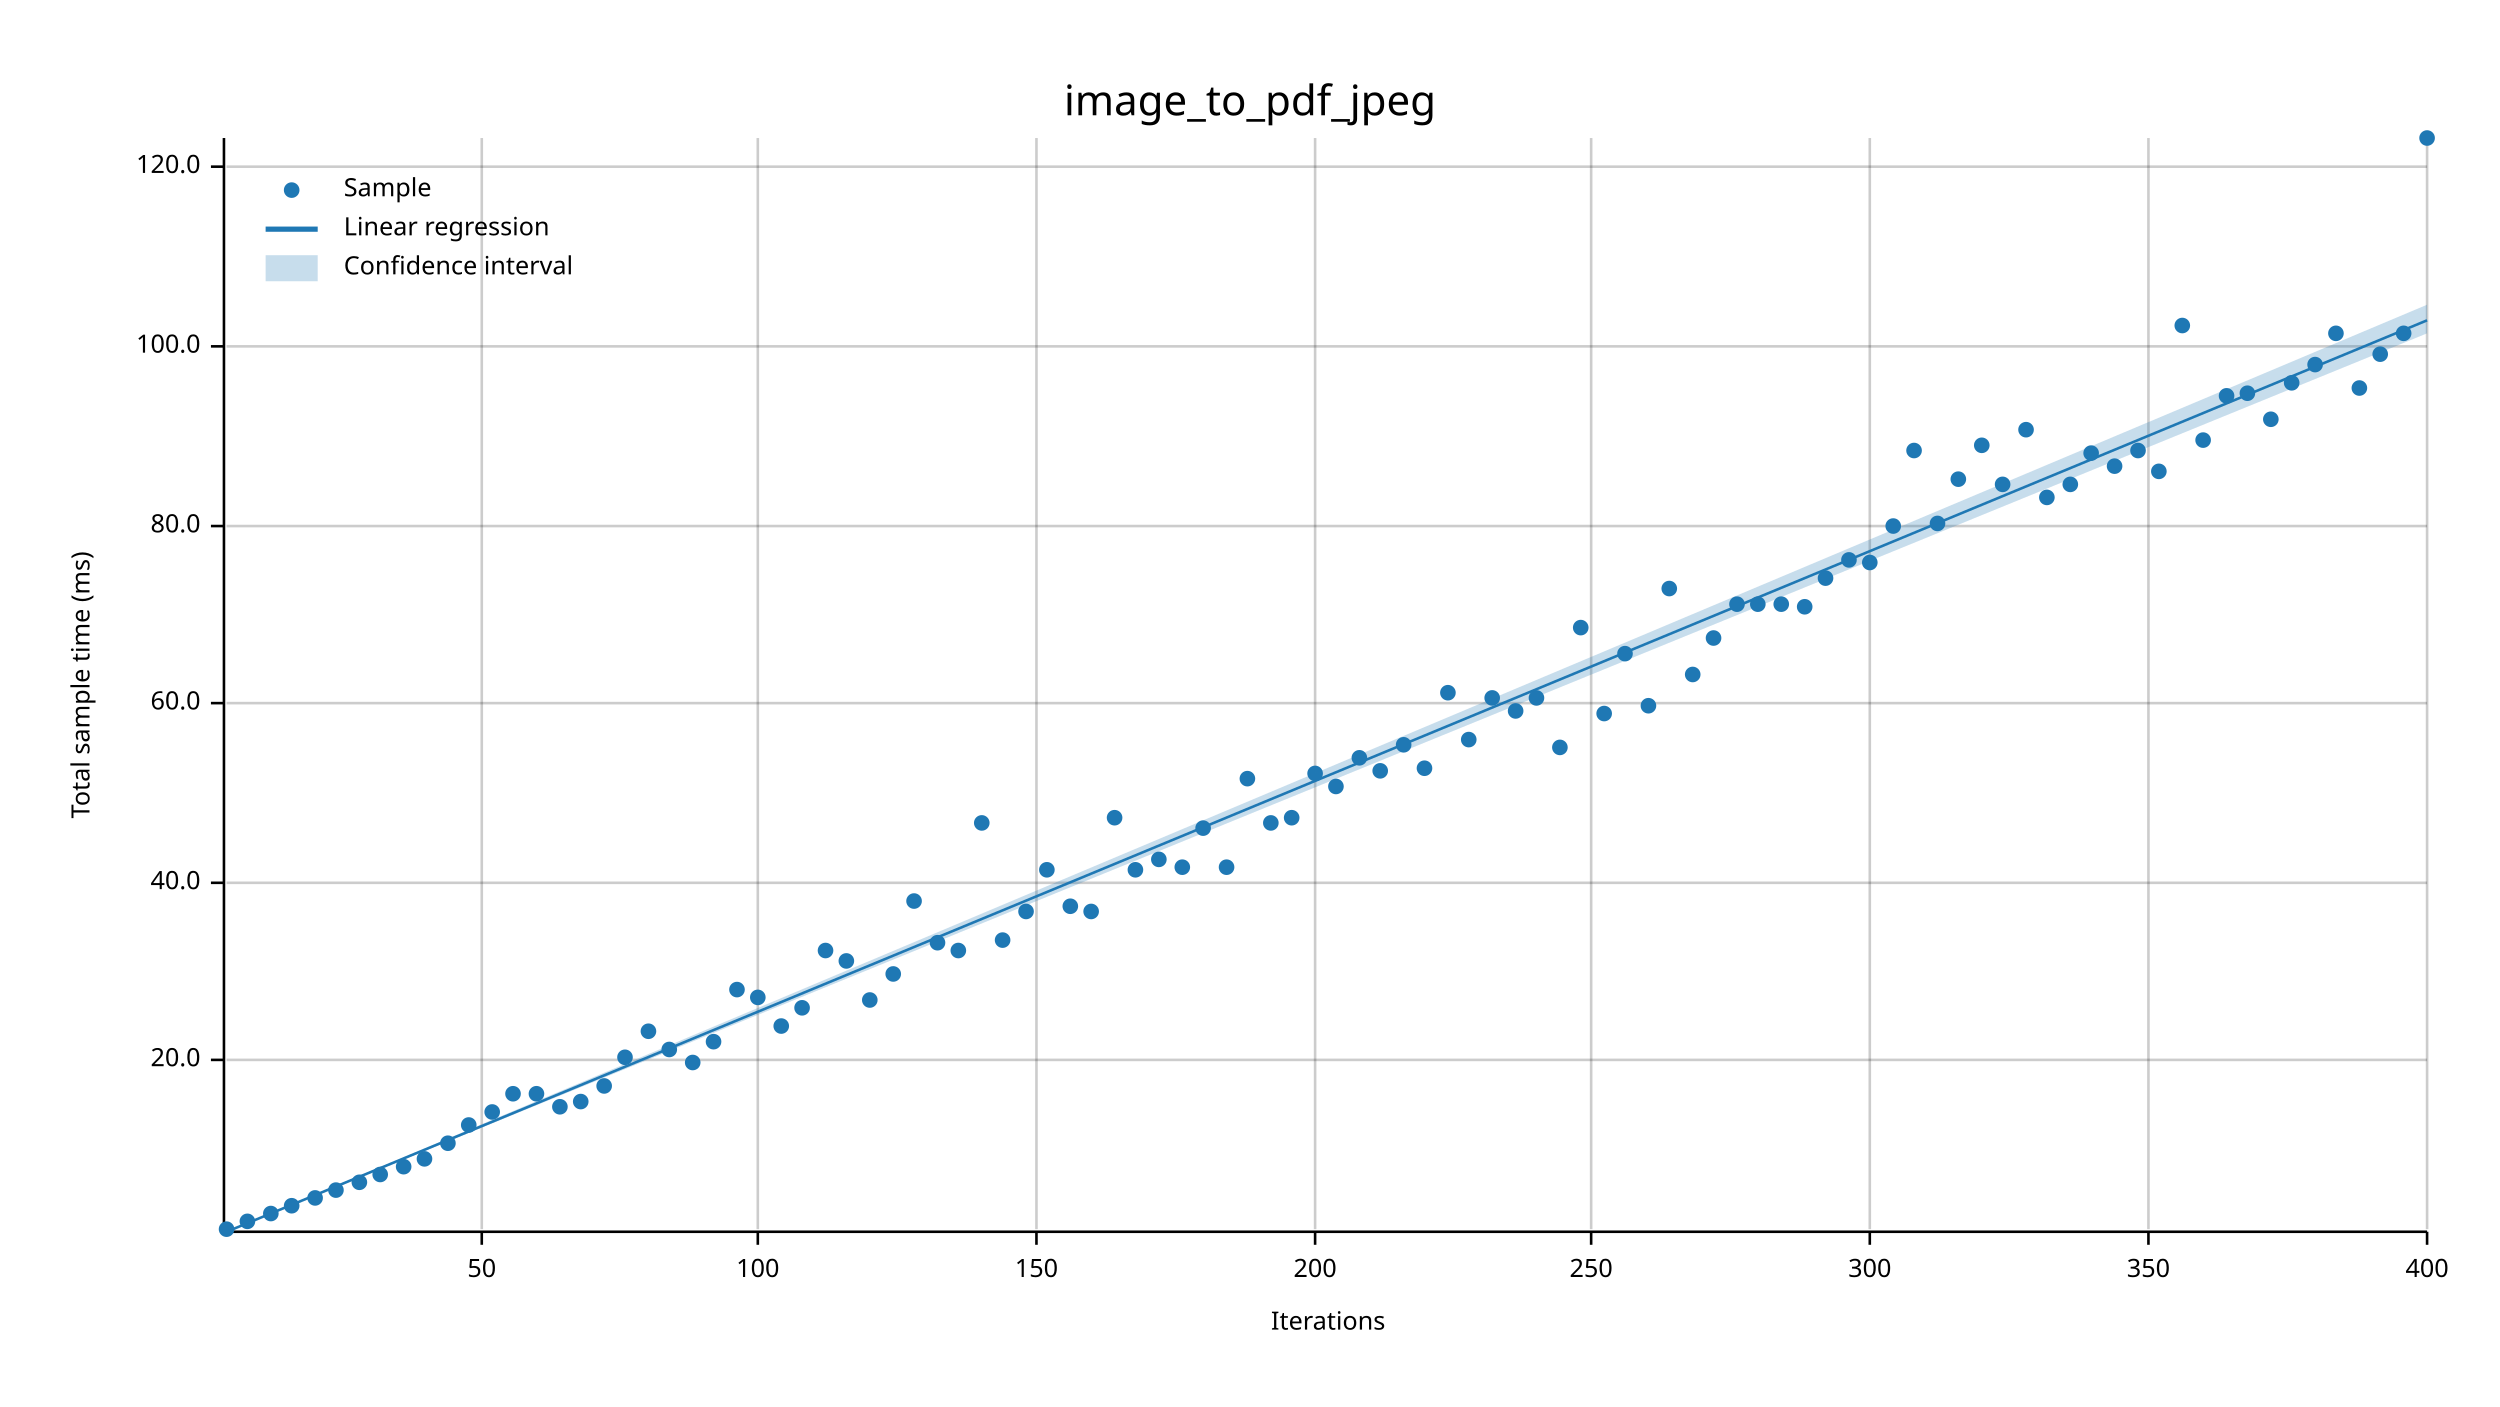
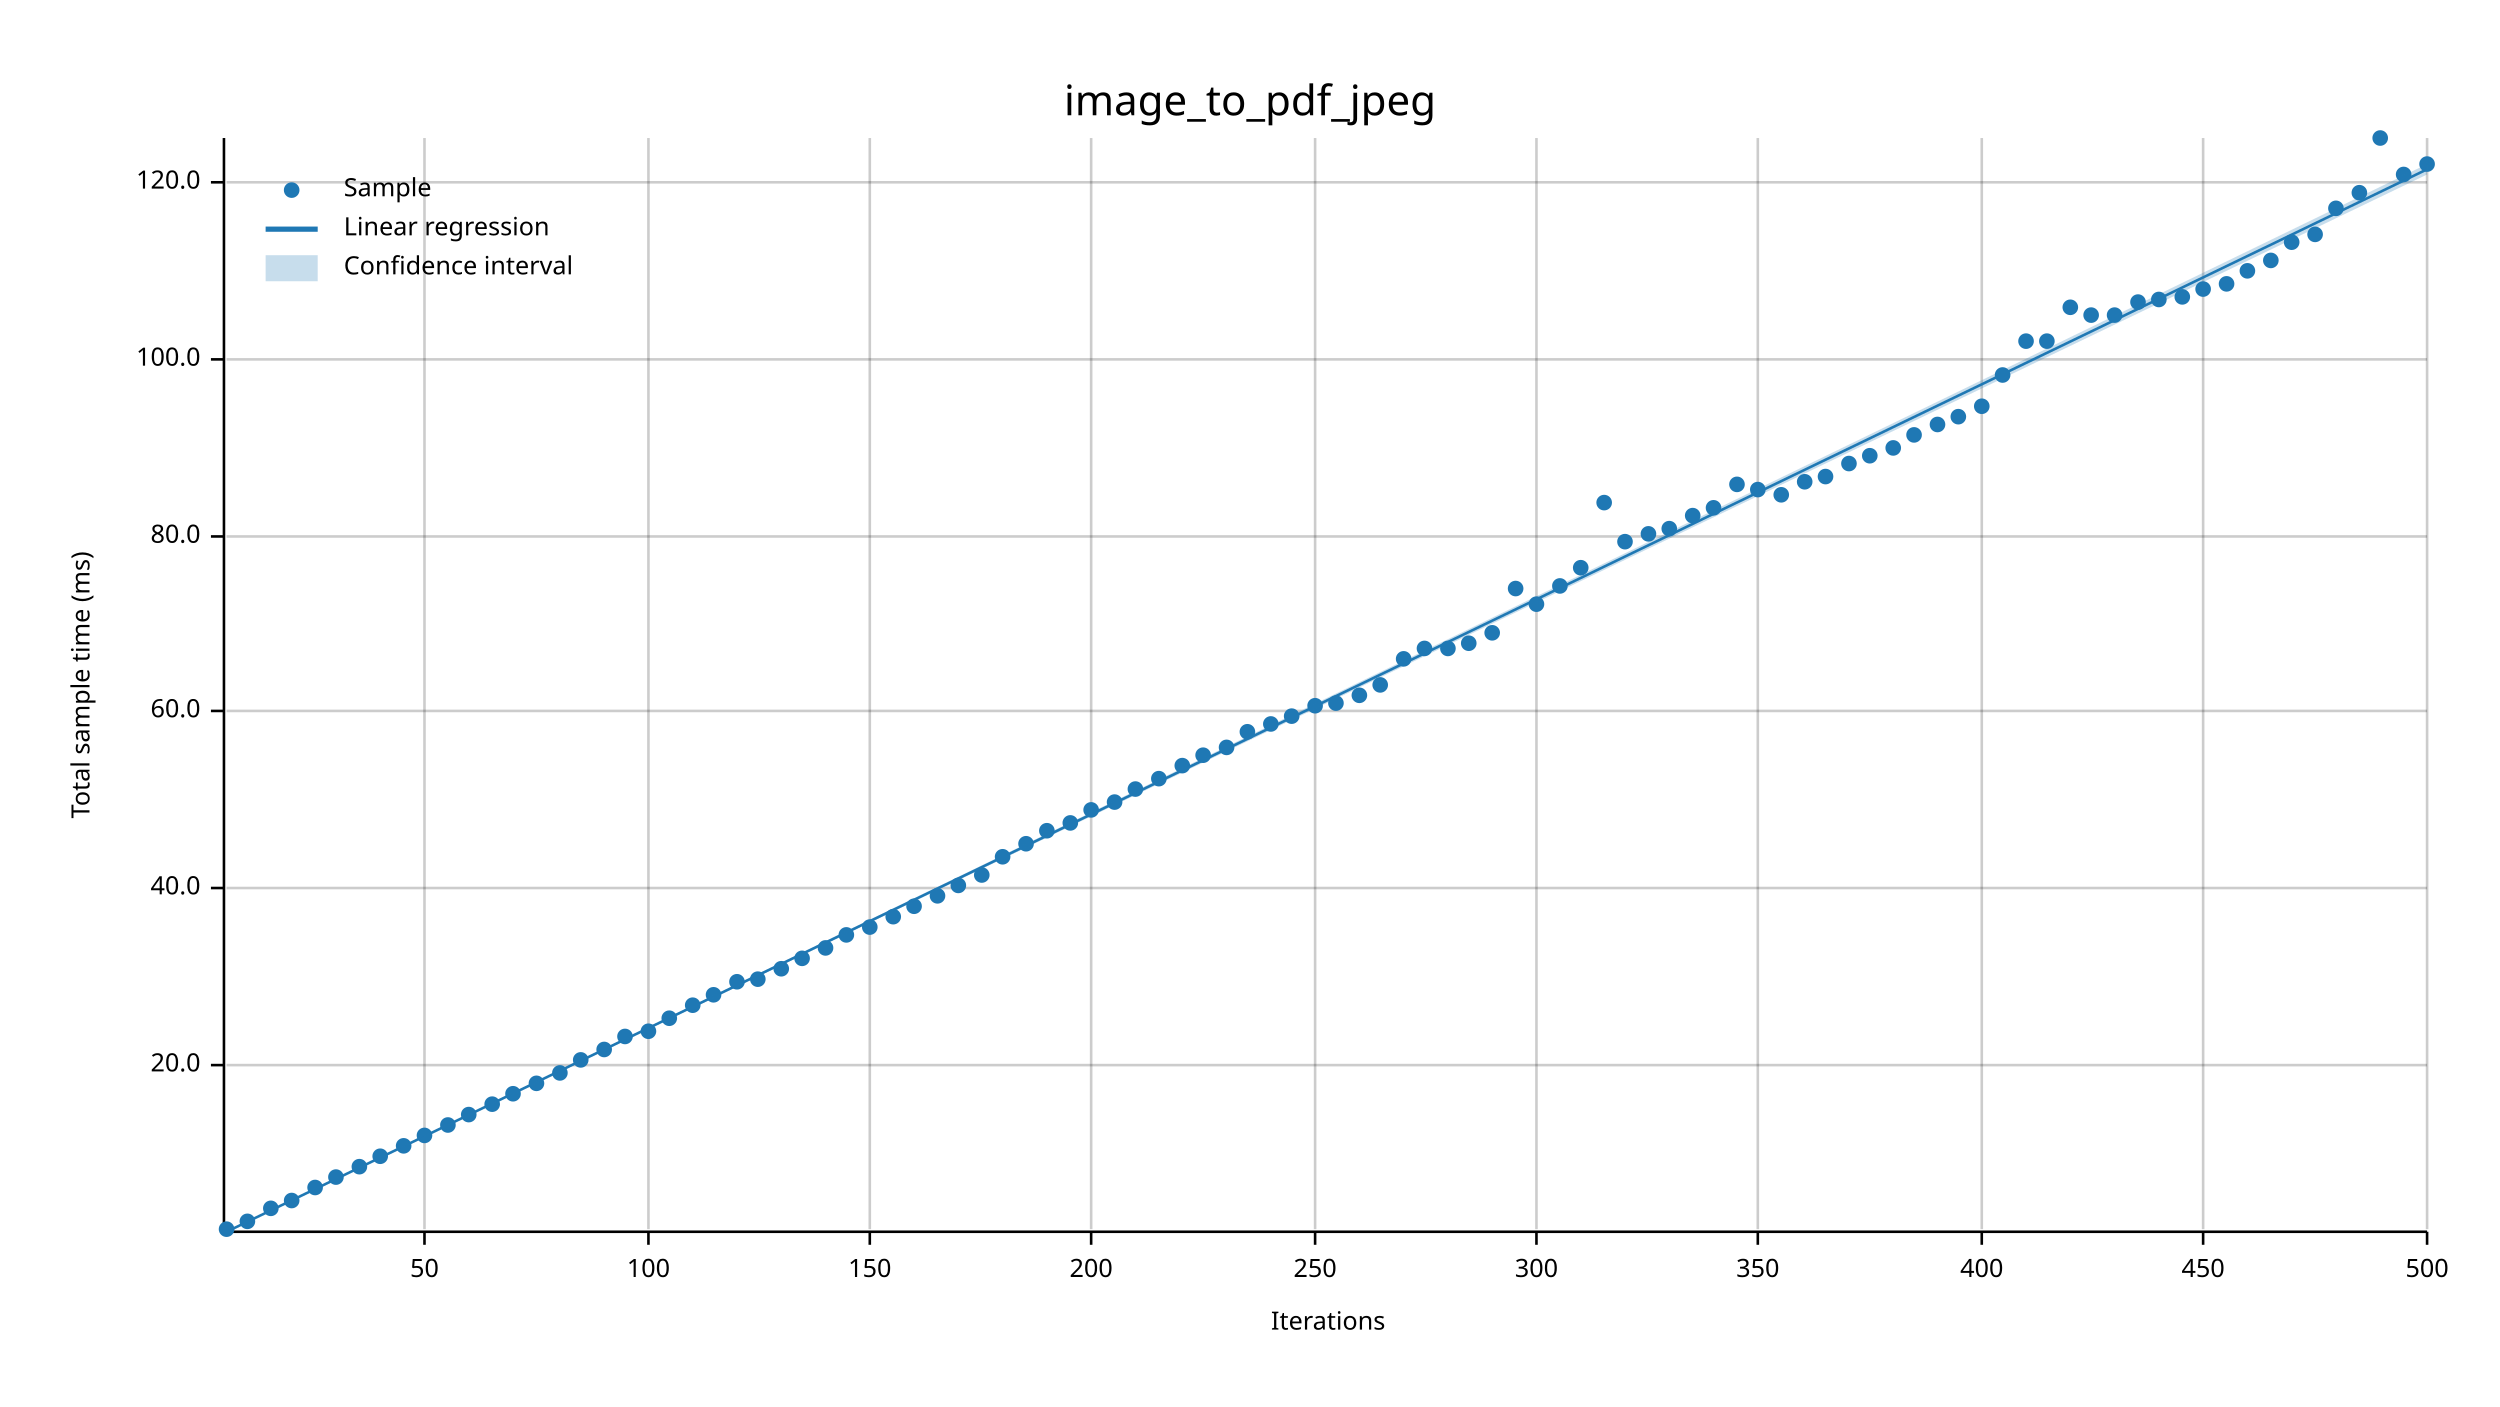
<svg xmlns="http://www.w3.org/2000/svg" width="960" height="540" viewBox="0 0 960 540">
  <text x="480" y="32" dy="0.76em" text-anchor="middle" font-family="sans-serif" font-size="16.129" opacity="1" fill="#000000">
image_to_pdf_jpeg
</text>
  <text x="27" y="263" dy="0.76em" text-anchor="middle" font-family="sans-serif" font-size="9.677" opacity="1" fill="#000000" transform="rotate(270, 27, 263)">
Total sample time (ms)
</text>
  <text x="510" y="513" dy="-0.5ex" text-anchor="middle" font-family="sans-serif" font-size="9.677" opacity="1" fill="#000000">
Iterations
</text>
-   <line opacity="0.2" stroke="#000000" stroke-width="1" x1="185" y1="472" x2="185" y2="53" />
-   <line opacity="0.2" stroke="#000000" stroke-width="1" x1="291" y1="472" x2="291" y2="53" />
-   <line opacity="0.2" stroke="#000000" stroke-width="1" x1="398" y1="472" x2="398" y2="53" />
+   <line opacity="0.2" stroke="#000000" stroke-width="1" x1="163" y1="472" x2="163" y2="53" />
+   <line opacity="0.2" stroke="#000000" stroke-width="1" x1="249" y1="472" x2="249" y2="53" />
+   <line opacity="0.2" stroke="#000000" stroke-width="1" x1="334" y1="472" x2="334" y2="53" />
+   <line opacity="0.2" stroke="#000000" stroke-width="1" x1="419" y1="472" x2="419" y2="53" />
  <line opacity="0.2" stroke="#000000" stroke-width="1" x1="505" y1="472" x2="505" y2="53" />
-   <line opacity="0.2" stroke="#000000" stroke-width="1" x1="611" y1="472" x2="611" y2="53" />
-   <line opacity="0.2" stroke="#000000" stroke-width="1" x1="718" y1="472" x2="718" y2="53" />
-   <line opacity="0.2" stroke="#000000" stroke-width="1" x1="825" y1="472" x2="825" y2="53" />
+   <line opacity="0.2" stroke="#000000" stroke-width="1" x1="590" y1="472" x2="590" y2="53" />
+   <line opacity="0.2" stroke="#000000" stroke-width="1" x1="675" y1="472" x2="675" y2="53" />
+   <line opacity="0.2" stroke="#000000" stroke-width="1" x1="761" y1="472" x2="761" y2="53" />
+   <line opacity="0.2" stroke="#000000" stroke-width="1" x1="846" y1="472" x2="846" y2="53" />
  <line opacity="0.2" stroke="#000000" stroke-width="1" x1="932" y1="472" x2="932" y2="53" />
-   <line opacity="0.2" stroke="#000000" stroke-width="1" x1="87" y1="407" x2="932" y2="407" />
-   <line opacity="0.2" stroke="#000000" stroke-width="1" x1="87" y1="339" x2="932" y2="339" />
-   <line opacity="0.2" stroke="#000000" stroke-width="1" x1="87" y1="270" x2="932" y2="270" />
-   <line opacity="0.2" stroke="#000000" stroke-width="1" x1="87" y1="202" x2="932" y2="202" />
-   <line opacity="0.2" stroke="#000000" stroke-width="1" x1="87" y1="133" x2="932" y2="133" />
-   <line opacity="0.2" stroke="#000000" stroke-width="1" x1="87" y1="64" x2="932" y2="64" />
+   <line opacity="0.2" stroke="#000000" stroke-width="1" x1="87" y1="409" x2="932" y2="409" />
+   <line opacity="0.2" stroke="#000000" stroke-width="1" x1="87" y1="341" x2="932" y2="341" />
+   <line opacity="0.2" stroke="#000000" stroke-width="1" x1="87" y1="273" x2="932" y2="273" />
+   <line opacity="0.2" stroke="#000000" stroke-width="1" x1="87" y1="206" x2="932" y2="206" />
+   <line opacity="0.2" stroke="#000000" stroke-width="1" x1="87" y1="138" x2="932" y2="138" />
+   <line opacity="0.2" stroke="#000000" stroke-width="1" x1="87" y1="70" x2="932" y2="70" />
  <polyline fill="none" opacity="1" stroke="#000000" stroke-width="1" points="86,53 86,472 " />
-   <text x="77" y="407" dy="0.5ex" text-anchor="end" font-family="sans-serif" font-size="9.677" opacity="1" fill="#000000">
+   <text x="77" y="409" dy="0.5ex" text-anchor="end" font-family="sans-serif" font-size="9.677" opacity="1" fill="#000000">
20.0
</text>
-   <polyline fill="none" opacity="1" stroke="#000000" stroke-width="1" points="81,407 86,407 " />
-   <text x="77" y="339" dy="0.5ex" text-anchor="end" font-family="sans-serif" font-size="9.677" opacity="1" fill="#000000">
+   <polyline fill="none" opacity="1" stroke="#000000" stroke-width="1" points="81,409 86,409 " />
+   <text x="77" y="341" dy="0.5ex" text-anchor="end" font-family="sans-serif" font-size="9.677" opacity="1" fill="#000000">
40.0
</text>
-   <polyline fill="none" opacity="1" stroke="#000000" stroke-width="1" points="81,339 86,339 " />
-   <text x="77" y="270" dy="0.5ex" text-anchor="end" font-family="sans-serif" font-size="9.677" opacity="1" fill="#000000">
+   <polyline fill="none" opacity="1" stroke="#000000" stroke-width="1" points="81,341 86,341 " />
+   <text x="77" y="273" dy="0.5ex" text-anchor="end" font-family="sans-serif" font-size="9.677" opacity="1" fill="#000000">
60.0
</text>
-   <polyline fill="none" opacity="1" stroke="#000000" stroke-width="1" points="81,270 86,270 " />
-   <text x="77" y="202" dy="0.5ex" text-anchor="end" font-family="sans-serif" font-size="9.677" opacity="1" fill="#000000">
+   <polyline fill="none" opacity="1" stroke="#000000" stroke-width="1" points="81,273 86,273 " />
+   <text x="77" y="206" dy="0.5ex" text-anchor="end" font-family="sans-serif" font-size="9.677" opacity="1" fill="#000000">
80.0
</text>
-   <polyline fill="none" opacity="1" stroke="#000000" stroke-width="1" points="81,202 86,202 " />
-   <text x="77" y="133" dy="0.5ex" text-anchor="end" font-family="sans-serif" font-size="9.677" opacity="1" fill="#000000">
+   <polyline fill="none" opacity="1" stroke="#000000" stroke-width="1" points="81,206 86,206 " />
+   <text x="77" y="138" dy="0.5ex" text-anchor="end" font-family="sans-serif" font-size="9.677" opacity="1" fill="#000000">
100.0
</text>
-   <polyline fill="none" opacity="1" stroke="#000000" stroke-width="1" points="81,133 86,133 " />
-   <text x="77" y="64" dy="0.5ex" text-anchor="end" font-family="sans-serif" font-size="9.677" opacity="1" fill="#000000">
+   <polyline fill="none" opacity="1" stroke="#000000" stroke-width="1" points="81,138 86,138 " />
+   <text x="77" y="70" dy="0.5ex" text-anchor="end" font-family="sans-serif" font-size="9.677" opacity="1" fill="#000000">
120.0
</text>
-   <polyline fill="none" opacity="1" stroke="#000000" stroke-width="1" points="81,64 86,64 " />
+   <polyline fill="none" opacity="1" stroke="#000000" stroke-width="1" points="81,70 86,70 " />
  <polyline fill="none" opacity="1" stroke="#000000" stroke-width="1" points="87,473 932,473 " />
-   <text x="185" y="483" dy="0.76em" text-anchor="middle" font-family="sans-serif" font-size="9.677" opacity="1" fill="#000000">
+   <text x="163" y="483" dy="0.76em" text-anchor="middle" font-family="sans-serif" font-size="9.677" opacity="1" fill="#000000">
50
</text>
-   <polyline fill="none" opacity="1" stroke="#000000" stroke-width="1" points="185,473 185,478 " />
-   <text x="291" y="483" dy="0.76em" text-anchor="middle" font-family="sans-serif" font-size="9.677" opacity="1" fill="#000000">
+   <polyline fill="none" opacity="1" stroke="#000000" stroke-width="1" points="163,473 163,478 " />
+   <text x="249" y="483" dy="0.76em" text-anchor="middle" font-family="sans-serif" font-size="9.677" opacity="1" fill="#000000">
100
</text>
-   <polyline fill="none" opacity="1" stroke="#000000" stroke-width="1" points="291,473 291,478 " />
-   <text x="398" y="483" dy="0.76em" text-anchor="middle" font-family="sans-serif" font-size="9.677" opacity="1" fill="#000000">
+   <polyline fill="none" opacity="1" stroke="#000000" stroke-width="1" points="249,473 249,478 " />
+   <text x="334" y="483" dy="0.76em" text-anchor="middle" font-family="sans-serif" font-size="9.677" opacity="1" fill="#000000">
150
</text>
-   <polyline fill="none" opacity="1" stroke="#000000" stroke-width="1" points="398,473 398,478 " />
+   <polyline fill="none" opacity="1" stroke="#000000" stroke-width="1" points="334,473 334,478 " />
+   <text x="419" y="483" dy="0.76em" text-anchor="middle" font-family="sans-serif" font-size="9.677" opacity="1" fill="#000000">
+ 200
+ </text>
+   <polyline fill="none" opacity="1" stroke="#000000" stroke-width="1" points="419,473 419,478 " />
  <text x="505" y="483" dy="0.76em" text-anchor="middle" font-family="sans-serif" font-size="9.677" opacity="1" fill="#000000">
- 200
+ 250
</text>
  <polyline fill="none" opacity="1" stroke="#000000" stroke-width="1" points="505,473 505,478 " />
-   <text x="611" y="483" dy="0.76em" text-anchor="middle" font-family="sans-serif" font-size="9.677" opacity="1" fill="#000000">
- 250
- </text>
-   <polyline fill="none" opacity="1" stroke="#000000" stroke-width="1" points="611,473 611,478 " />
-   <text x="718" y="483" dy="0.76em" text-anchor="middle" font-family="sans-serif" font-size="9.677" opacity="1" fill="#000000">
+   <text x="590" y="483" dy="0.76em" text-anchor="middle" font-family="sans-serif" font-size="9.677" opacity="1" fill="#000000">
300
</text>
-   <polyline fill="none" opacity="1" stroke="#000000" stroke-width="1" points="718,473 718,478 " />
-   <text x="825" y="483" dy="0.76em" text-anchor="middle" font-family="sans-serif" font-size="9.677" opacity="1" fill="#000000">
+   <polyline fill="none" opacity="1" stroke="#000000" stroke-width="1" points="590,473 590,478 " />
+   <text x="675" y="483" dy="0.76em" text-anchor="middle" font-family="sans-serif" font-size="9.677" opacity="1" fill="#000000">
350
</text>
-   <polyline fill="none" opacity="1" stroke="#000000" stroke-width="1" points="825,473 825,478 " />
+   <polyline fill="none" opacity="1" stroke="#000000" stroke-width="1" points="675,473 675,478 " />
+   <text x="761" y="483" dy="0.76em" text-anchor="middle" font-family="sans-serif" font-size="9.677" opacity="1" fill="#000000">
+ 400
+ </text>
+   <polyline fill="none" opacity="1" stroke="#000000" stroke-width="1" points="761,473 761,478 " />
+   <text x="846" y="483" dy="0.76em" text-anchor="middle" font-family="sans-serif" font-size="9.677" opacity="1" fill="#000000">
+ 450
+ </text>
+   <polyline fill="none" opacity="1" stroke="#000000" stroke-width="1" points="846,473 846,478 " />
  <text x="932" y="483" dy="0.76em" text-anchor="middle" font-family="sans-serif" font-size="9.677" opacity="1" fill="#000000">
- 400
+ 500
</text>
  <polyline fill="none" opacity="1" stroke="#000000" stroke-width="1" points="932,473 932,478 " />
  <circle cx="87" cy="472" r="3" opacity="1" fill="#1F78B4" stroke="none" stroke-width="1" />
  <circle cx="95" cy="469" r="3" opacity="1" fill="#1F78B4" stroke="none" stroke-width="1" />
-   <circle cx="104" cy="466" r="3" opacity="1" fill="#1F78B4" stroke="none" stroke-width="1" />
-   <circle cx="112" cy="463" r="3" opacity="1" fill="#1F78B4" stroke="none" stroke-width="1" />
-   <circle cx="121" cy="460" r="3" opacity="1" fill="#1F78B4" stroke="none" stroke-width="1" />
-   <circle cx="129" cy="457" r="3" opacity="1" fill="#1F78B4" stroke="none" stroke-width="1" />
-   <circle cx="138" cy="454" r="3" opacity="1" fill="#1F78B4" stroke="none" stroke-width="1" />
-   <circle cx="146" cy="451" r="3" opacity="1" fill="#1F78B4" stroke="none" stroke-width="1" />
-   <circle cx="155" cy="448" r="3" opacity="1" fill="#1F78B4" stroke="none" stroke-width="1" />
-   <circle cx="163" cy="445" r="3" opacity="1" fill="#1F78B4" stroke="none" stroke-width="1" />
-   <circle cx="172" cy="439" r="3" opacity="1" fill="#1F78B4" stroke="none" stroke-width="1" />
-   <circle cx="180" cy="432" r="3" opacity="1" fill="#1F78B4" stroke="none" stroke-width="1" />
-   <circle cx="189" cy="427" r="3" opacity="1" fill="#1F78B4" stroke="none" stroke-width="1" />
+   <circle cx="104" cy="464" r="3" opacity="1" fill="#1F78B4" stroke="none" stroke-width="1" />
+   <circle cx="112" cy="461" r="3" opacity="1" fill="#1F78B4" stroke="none" stroke-width="1" />
+   <circle cx="121" cy="456" r="3" opacity="1" fill="#1F78B4" stroke="none" stroke-width="1" />
+   <circle cx="129" cy="452" r="3" opacity="1" fill="#1F78B4" stroke="none" stroke-width="1" />
+   <circle cx="138" cy="448" r="3" opacity="1" fill="#1F78B4" stroke="none" stroke-width="1" />
+   <circle cx="146" cy="444" r="3" opacity="1" fill="#1F78B4" stroke="none" stroke-width="1" />
+   <circle cx="155" cy="440" r="3" opacity="1" fill="#1F78B4" stroke="none" stroke-width="1" />
+   <circle cx="163" cy="436" r="3" opacity="1" fill="#1F78B4" stroke="none" stroke-width="1" />
+   <circle cx="172" cy="432" r="3" opacity="1" fill="#1F78B4" stroke="none" stroke-width="1" />
+   <circle cx="180" cy="428" r="3" opacity="1" fill="#1F78B4" stroke="none" stroke-width="1" />
+   <circle cx="189" cy="424" r="3" opacity="1" fill="#1F78B4" stroke="none" stroke-width="1" />
  <circle cx="197" cy="420" r="3" opacity="1" fill="#1F78B4" stroke="none" stroke-width="1" />
-   <circle cx="206" cy="420" r="3" opacity="1" fill="#1F78B4" stroke="none" stroke-width="1" />
-   <circle cx="215" cy="425" r="3" opacity="1" fill="#1F78B4" stroke="none" stroke-width="1" />
-   <circle cx="223" cy="423" r="3" opacity="1" fill="#1F78B4" stroke="none" stroke-width="1" />
-   <circle cx="232" cy="417" r="3" opacity="1" fill="#1F78B4" stroke="none" stroke-width="1" />
-   <circle cx="240" cy="406" r="3" opacity="1" fill="#1F78B4" stroke="none" stroke-width="1" />
+   <circle cx="206" cy="416" r="3" opacity="1" fill="#1F78B4" stroke="none" stroke-width="1" />
+   <circle cx="215" cy="412" r="3" opacity="1" fill="#1F78B4" stroke="none" stroke-width="1" />
+   <circle cx="223" cy="407" r="3" opacity="1" fill="#1F78B4" stroke="none" stroke-width="1" />
+   <circle cx="232" cy="403" r="3" opacity="1" fill="#1F78B4" stroke="none" stroke-width="1" />
+   <circle cx="240" cy="398" r="3" opacity="1" fill="#1F78B4" stroke="none" stroke-width="1" />
  <circle cx="249" cy="396" r="3" opacity="1" fill="#1F78B4" stroke="none" stroke-width="1" />
-   <circle cx="257" cy="403" r="3" opacity="1" fill="#1F78B4" stroke="none" stroke-width="1" />
-   <circle cx="266" cy="408" r="3" opacity="1" fill="#1F78B4" stroke="none" stroke-width="1" />
-   <circle cx="274" cy="400" r="3" opacity="1" fill="#1F78B4" stroke="none" stroke-width="1" />
-   <circle cx="283" cy="380" r="3" opacity="1" fill="#1F78B4" stroke="none" stroke-width="1" />
-   <circle cx="291" cy="383" r="3" opacity="1" fill="#1F78B4" stroke="none" stroke-width="1" />
-   <circle cx="300" cy="394" r="3" opacity="1" fill="#1F78B4" stroke="none" stroke-width="1" />
-   <circle cx="308" cy="387" r="3" opacity="1" fill="#1F78B4" stroke="none" stroke-width="1" />
-   <circle cx="317" cy="365" r="3" opacity="1" fill="#1F78B4" stroke="none" stroke-width="1" />
-   <circle cx="325" cy="369" r="3" opacity="1" fill="#1F78B4" stroke="none" stroke-width="1" />
-   <circle cx="334" cy="384" r="3" opacity="1" fill="#1F78B4" stroke="none" stroke-width="1" />
-   <circle cx="343" cy="374" r="3" opacity="1" fill="#1F78B4" stroke="none" stroke-width="1" />
-   <circle cx="351" cy="346" r="3" opacity="1" fill="#1F78B4" stroke="none" stroke-width="1" />
-   <circle cx="360" cy="362" r="3" opacity="1" fill="#1F78B4" stroke="none" stroke-width="1" />
-   <circle cx="368" cy="365" r="3" opacity="1" fill="#1F78B4" stroke="none" stroke-width="1" />
-   <circle cx="377" cy="316" r="3" opacity="1" fill="#1F78B4" stroke="none" stroke-width="1" />
-   <circle cx="385" cy="361" r="3" opacity="1" fill="#1F78B4" stroke="none" stroke-width="1" />
-   <circle cx="394" cy="350" r="3" opacity="1" fill="#1F78B4" stroke="none" stroke-width="1" />
-   <circle cx="402" cy="334" r="3" opacity="1" fill="#1F78B4" stroke="none" stroke-width="1" />
-   <circle cx="411" cy="348" r="3" opacity="1" fill="#1F78B4" stroke="none" stroke-width="1" />
-   <circle cx="419" cy="350" r="3" opacity="1" fill="#1F78B4" stroke="none" stroke-width="1" />
-   <circle cx="428" cy="314" r="3" opacity="1" fill="#1F78B4" stroke="none" stroke-width="1" />
-   <circle cx="436" cy="334" r="3" opacity="1" fill="#1F78B4" stroke="none" stroke-width="1" />
-   <circle cx="445" cy="330" r="3" opacity="1" fill="#1F78B4" stroke="none" stroke-width="1" />
-   <circle cx="454" cy="333" r="3" opacity="1" fill="#1F78B4" stroke="none" stroke-width="1" />
-   <circle cx="462" cy="318" r="3" opacity="1" fill="#1F78B4" stroke="none" stroke-width="1" />
-   <circle cx="471" cy="333" r="3" opacity="1" fill="#1F78B4" stroke="none" stroke-width="1" />
-   <circle cx="479" cy="299" r="3" opacity="1" fill="#1F78B4" stroke="none" stroke-width="1" />
-   <circle cx="488" cy="316" r="3" opacity="1" fill="#1F78B4" stroke="none" stroke-width="1" />
-   <circle cx="496" cy="314" r="3" opacity="1" fill="#1F78B4" stroke="none" stroke-width="1" />
-   <circle cx="505" cy="297" r="3" opacity="1" fill="#1F78B4" stroke="none" stroke-width="1" />
-   <circle cx="513" cy="302" r="3" opacity="1" fill="#1F78B4" stroke="none" stroke-width="1" />
-   <circle cx="522" cy="291" r="3" opacity="1" fill="#1F78B4" stroke="none" stroke-width="1" />
-   <circle cx="530" cy="296" r="3" opacity="1" fill="#1F78B4" stroke="none" stroke-width="1" />
-   <circle cx="539" cy="286" r="3" opacity="1" fill="#1F78B4" stroke="none" stroke-width="1" />
-   <circle cx="547" cy="295" r="3" opacity="1" fill="#1F78B4" stroke="none" stroke-width="1" />
-   <circle cx="556" cy="266" r="3" opacity="1" fill="#1F78B4" stroke="none" stroke-width="1" />
-   <circle cx="564" cy="284" r="3" opacity="1" fill="#1F78B4" stroke="none" stroke-width="1" />
-   <circle cx="573" cy="268" r="3" opacity="1" fill="#1F78B4" stroke="none" stroke-width="1" />
-   <circle cx="582" cy="273" r="3" opacity="1" fill="#1F78B4" stroke="none" stroke-width="1" />
-   <circle cx="590" cy="268" r="3" opacity="1" fill="#1F78B4" stroke="none" stroke-width="1" />
-   <circle cx="599" cy="287" r="3" opacity="1" fill="#1F78B4" stroke="none" stroke-width="1" />
-   <circle cx="607" cy="241" r="3" opacity="1" fill="#1F78B4" stroke="none" stroke-width="1" />
-   <circle cx="616" cy="274" r="3" opacity="1" fill="#1F78B4" stroke="none" stroke-width="1" />
-   <circle cx="624" cy="251" r="3" opacity="1" fill="#1F78B4" stroke="none" stroke-width="1" />
-   <circle cx="633" cy="271" r="3" opacity="1" fill="#1F78B4" stroke="none" stroke-width="1" />
-   <circle cx="641" cy="226" r="3" opacity="1" fill="#1F78B4" stroke="none" stroke-width="1" />
-   <circle cx="650" cy="259" r="3" opacity="1" fill="#1F78B4" stroke="none" stroke-width="1" />
-   <circle cx="658" cy="245" r="3" opacity="1" fill="#1F78B4" stroke="none" stroke-width="1" />
-   <circle cx="667" cy="232" r="3" opacity="1" fill="#1F78B4" stroke="none" stroke-width="1" />
-   <circle cx="675" cy="232" r="3" opacity="1" fill="#1F78B4" stroke="none" stroke-width="1" />
-   <circle cx="684" cy="232" r="3" opacity="1" fill="#1F78B4" stroke="none" stroke-width="1" />
-   <circle cx="693" cy="233" r="3" opacity="1" fill="#1F78B4" stroke="none" stroke-width="1" />
-   <circle cx="701" cy="222" r="3" opacity="1" fill="#1F78B4" stroke="none" stroke-width="1" />
-   <circle cx="710" cy="215" r="3" opacity="1" fill="#1F78B4" stroke="none" stroke-width="1" />
-   <circle cx="718" cy="216" r="3" opacity="1" fill="#1F78B4" stroke="none" stroke-width="1" />
-   <circle cx="727" cy="202" r="3" opacity="1" fill="#1F78B4" stroke="none" stroke-width="1" />
-   <circle cx="735" cy="173" r="3" opacity="1" fill="#1F78B4" stroke="none" stroke-width="1" />
-   <circle cx="744" cy="201" r="3" opacity="1" fill="#1F78B4" stroke="none" stroke-width="1" />
-   <circle cx="752" cy="184" r="3" opacity="1" fill="#1F78B4" stroke="none" stroke-width="1" />
-   <circle cx="761" cy="171" r="3" opacity="1" fill="#1F78B4" stroke="none" stroke-width="1" />
-   <circle cx="769" cy="186" r="3" opacity="1" fill="#1F78B4" stroke="none" stroke-width="1" />
-   <circle cx="778" cy="165" r="3" opacity="1" fill="#1F78B4" stroke="none" stroke-width="1" />
-   <circle cx="786" cy="191" r="3" opacity="1" fill="#1F78B4" stroke="none" stroke-width="1" />
-   <circle cx="795" cy="186" r="3" opacity="1" fill="#1F78B4" stroke="none" stroke-width="1" />
-   <circle cx="803" cy="174" r="3" opacity="1" fill="#1F78B4" stroke="none" stroke-width="1" />
-   <circle cx="812" cy="179" r="3" opacity="1" fill="#1F78B4" stroke="none" stroke-width="1" />
-   <circle cx="821" cy="173" r="3" opacity="1" fill="#1F78B4" stroke="none" stroke-width="1" />
-   <circle cx="829" cy="181" r="3" opacity="1" fill="#1F78B4" stroke="none" stroke-width="1" />
-   <circle cx="838" cy="125" r="3" opacity="1" fill="#1F78B4" stroke="none" stroke-width="1" />
-   <circle cx="846" cy="169" r="3" opacity="1" fill="#1F78B4" stroke="none" stroke-width="1" />
-   <circle cx="855" cy="152" r="3" opacity="1" fill="#1F78B4" stroke="none" stroke-width="1" />
-   <circle cx="863" cy="151" r="3" opacity="1" fill="#1F78B4" stroke="none" stroke-width="1" />
-   <circle cx="872" cy="161" r="3" opacity="1" fill="#1F78B4" stroke="none" stroke-width="1" />
-   <circle cx="880" cy="147" r="3" opacity="1" fill="#1F78B4" stroke="none" stroke-width="1" />
-   <circle cx="889" cy="140" r="3" opacity="1" fill="#1F78B4" stroke="none" stroke-width="1" />
-   <circle cx="897" cy="128" r="3" opacity="1" fill="#1F78B4" stroke="none" stroke-width="1" />
-   <circle cx="906" cy="149" r="3" opacity="1" fill="#1F78B4" stroke="none" stroke-width="1" />
-   <circle cx="914" cy="136" r="3" opacity="1" fill="#1F78B4" stroke="none" stroke-width="1" />
-   <circle cx="923" cy="128" r="3" opacity="1" fill="#1F78B4" stroke="none" stroke-width="1" />
-   <circle cx="932" cy="53" r="3" opacity="1" fill="#1F78B4" stroke="none" stroke-width="1" />
-   <polyline fill="none" opacity="1" stroke="#1F78B4" stroke-width="1" points="87,473 932,123 " />
-   <polygon opacity="0.25" fill="#1F78B4" points="87,473 932,128 932,117 " />
+   <circle cx="257" cy="391" r="3" opacity="1" fill="#1F78B4" stroke="none" stroke-width="1" />
+   <circle cx="266" cy="386" r="3" opacity="1" fill="#1F78B4" stroke="none" stroke-width="1" />
+   <circle cx="274" cy="382" r="3" opacity="1" fill="#1F78B4" stroke="none" stroke-width="1" />
+   <circle cx="283" cy="377" r="3" opacity="1" fill="#1F78B4" stroke="none" stroke-width="1" />
+   <circle cx="291" cy="376" r="3" opacity="1" fill="#1F78B4" stroke="none" stroke-width="1" />
+   <circle cx="300" cy="372" r="3" opacity="1" fill="#1F78B4" stroke="none" stroke-width="1" />
+   <circle cx="308" cy="368" r="3" opacity="1" fill="#1F78B4" stroke="none" stroke-width="1" />
+   <circle cx="317" cy="364" r="3" opacity="1" fill="#1F78B4" stroke="none" stroke-width="1" />
+   <circle cx="325" cy="359" r="3" opacity="1" fill="#1F78B4" stroke="none" stroke-width="1" />
+   <circle cx="334" cy="356" r="3" opacity="1" fill="#1F78B4" stroke="none" stroke-width="1" />
+   <circle cx="343" cy="352" r="3" opacity="1" fill="#1F78B4" stroke="none" stroke-width="1" />
+   <circle cx="351" cy="348" r="3" opacity="1" fill="#1F78B4" stroke="none" stroke-width="1" />
+   <circle cx="360" cy="344" r="3" opacity="1" fill="#1F78B4" stroke="none" stroke-width="1" />
+   <circle cx="368" cy="340" r="3" opacity="1" fill="#1F78B4" stroke="none" stroke-width="1" />
+   <circle cx="377" cy="336" r="3" opacity="1" fill="#1F78B4" stroke="none" stroke-width="1" />
+   <circle cx="385" cy="329" r="3" opacity="1" fill="#1F78B4" stroke="none" stroke-width="1" />
+   <circle cx="394" cy="324" r="3" opacity="1" fill="#1F78B4" stroke="none" stroke-width="1" />
+   <circle cx="402" cy="319" r="3" opacity="1" fill="#1F78B4" stroke="none" stroke-width="1" />
+   <circle cx="411" cy="316" r="3" opacity="1" fill="#1F78B4" stroke="none" stroke-width="1" />
+   <circle cx="419" cy="311" r="3" opacity="1" fill="#1F78B4" stroke="none" stroke-width="1" />
+   <circle cx="428" cy="308" r="3" opacity="1" fill="#1F78B4" stroke="none" stroke-width="1" />
+   <circle cx="436" cy="303" r="3" opacity="1" fill="#1F78B4" stroke="none" stroke-width="1" />
+   <circle cx="445" cy="299" r="3" opacity="1" fill="#1F78B4" stroke="none" stroke-width="1" />
+   <circle cx="454" cy="294" r="3" opacity="1" fill="#1F78B4" stroke="none" stroke-width="1" />
+   <circle cx="462" cy="290" r="3" opacity="1" fill="#1F78B4" stroke="none" stroke-width="1" />
+   <circle cx="471" cy="287" r="3" opacity="1" fill="#1F78B4" stroke="none" stroke-width="1" />
+   <circle cx="479" cy="281" r="3" opacity="1" fill="#1F78B4" stroke="none" stroke-width="1" />
+   <circle cx="488" cy="278" r="3" opacity="1" fill="#1F78B4" stroke="none" stroke-width="1" />
+   <circle cx="496" cy="275" r="3" opacity="1" fill="#1F78B4" stroke="none" stroke-width="1" />
+   <circle cx="505" cy="271" r="3" opacity="1" fill="#1F78B4" stroke="none" stroke-width="1" />
+   <circle cx="513" cy="270" r="3" opacity="1" fill="#1F78B4" stroke="none" stroke-width="1" />
+   <circle cx="522" cy="267" r="3" opacity="1" fill="#1F78B4" stroke="none" stroke-width="1" />
+   <circle cx="530" cy="263" r="3" opacity="1" fill="#1F78B4" stroke="none" stroke-width="1" />
+   <circle cx="539" cy="253" r="3" opacity="1" fill="#1F78B4" stroke="none" stroke-width="1" />
+   <circle cx="547" cy="249" r="3" opacity="1" fill="#1F78B4" stroke="none" stroke-width="1" />
+   <circle cx="556" cy="249" r="3" opacity="1" fill="#1F78B4" stroke="none" stroke-width="1" />
+   <circle cx="564" cy="247" r="3" opacity="1" fill="#1F78B4" stroke="none" stroke-width="1" />
+   <circle cx="573" cy="243" r="3" opacity="1" fill="#1F78B4" stroke="none" stroke-width="1" />
+   <circle cx="582" cy="226" r="3" opacity="1" fill="#1F78B4" stroke="none" stroke-width="1" />
+   <circle cx="590" cy="232" r="3" opacity="1" fill="#1F78B4" stroke="none" stroke-width="1" />
+   <circle cx="599" cy="225" r="3" opacity="1" fill="#1F78B4" stroke="none" stroke-width="1" />
+   <circle cx="607" cy="218" r="3" opacity="1" fill="#1F78B4" stroke="none" stroke-width="1" />
+   <circle cx="616" cy="193" r="3" opacity="1" fill="#1F78B4" stroke="none" stroke-width="1" />
+   <circle cx="624" cy="208" r="3" opacity="1" fill="#1F78B4" stroke="none" stroke-width="1" />
+   <circle cx="633" cy="205" r="3" opacity="1" fill="#1F78B4" stroke="none" stroke-width="1" />
+   <circle cx="641" cy="203" r="3" opacity="1" fill="#1F78B4" stroke="none" stroke-width="1" />
+   <circle cx="650" cy="198" r="3" opacity="1" fill="#1F78B4" stroke="none" stroke-width="1" />
+   <circle cx="658" cy="195" r="3" opacity="1" fill="#1F78B4" stroke="none" stroke-width="1" />
+   <circle cx="667" cy="186" r="3" opacity="1" fill="#1F78B4" stroke="none" stroke-width="1" />
+   <circle cx="675" cy="188" r="3" opacity="1" fill="#1F78B4" stroke="none" stroke-width="1" />
+   <circle cx="684" cy="190" r="3" opacity="1" fill="#1F78B4" stroke="none" stroke-width="1" />
+   <circle cx="693" cy="185" r="3" opacity="1" fill="#1F78B4" stroke="none" stroke-width="1" />
+   <circle cx="701" cy="183" r="3" opacity="1" fill="#1F78B4" stroke="none" stroke-width="1" />
+   <circle cx="710" cy="178" r="3" opacity="1" fill="#1F78B4" stroke="none" stroke-width="1" />
+   <circle cx="718" cy="175" r="3" opacity="1" fill="#1F78B4" stroke="none" stroke-width="1" />
+   <circle cx="727" cy="172" r="3" opacity="1" fill="#1F78B4" stroke="none" stroke-width="1" />
+   <circle cx="735" cy="167" r="3" opacity="1" fill="#1F78B4" stroke="none" stroke-width="1" />
+   <circle cx="744" cy="163" r="3" opacity="1" fill="#1F78B4" stroke="none" stroke-width="1" />
+   <circle cx="752" cy="160" r="3" opacity="1" fill="#1F78B4" stroke="none" stroke-width="1" />
+   <circle cx="761" cy="156" r="3" opacity="1" fill="#1F78B4" stroke="none" stroke-width="1" />
+   <circle cx="769" cy="144" r="3" opacity="1" fill="#1F78B4" stroke="none" stroke-width="1" />
+   <circle cx="778" cy="131" r="3" opacity="1" fill="#1F78B4" stroke="none" stroke-width="1" />
+   <circle cx="786" cy="131" r="3" opacity="1" fill="#1F78B4" stroke="none" stroke-width="1" />
+   <circle cx="795" cy="118" r="3" opacity="1" fill="#1F78B4" stroke="none" stroke-width="1" />
+   <circle cx="803" cy="121" r="3" opacity="1" fill="#1F78B4" stroke="none" stroke-width="1" />
+   <circle cx="812" cy="121" r="3" opacity="1" fill="#1F78B4" stroke="none" stroke-width="1" />
+   <circle cx="821" cy="116" r="3" opacity="1" fill="#1F78B4" stroke="none" stroke-width="1" />
+   <circle cx="829" cy="115" r="3" opacity="1" fill="#1F78B4" stroke="none" stroke-width="1" />
+   <circle cx="838" cy="114" r="3" opacity="1" fill="#1F78B4" stroke="none" stroke-width="1" />
+   <circle cx="846" cy="111" r="3" opacity="1" fill="#1F78B4" stroke="none" stroke-width="1" />
+   <circle cx="855" cy="109" r="3" opacity="1" fill="#1F78B4" stroke="none" stroke-width="1" />
+   <circle cx="863" cy="104" r="3" opacity="1" fill="#1F78B4" stroke="none" stroke-width="1" />
+   <circle cx="872" cy="100" r="3" opacity="1" fill="#1F78B4" stroke="none" stroke-width="1" />
+   <circle cx="880" cy="93" r="3" opacity="1" fill="#1F78B4" stroke="none" stroke-width="1" />
+   <circle cx="889" cy="90" r="3" opacity="1" fill="#1F78B4" stroke="none" stroke-width="1" />
+   <circle cx="897" cy="80" r="3" opacity="1" fill="#1F78B4" stroke="none" stroke-width="1" />
+   <circle cx="906" cy="74" r="3" opacity="1" fill="#1F78B4" stroke="none" stroke-width="1" />
+   <circle cx="914" cy="53" r="3" opacity="1" fill="#1F78B4" stroke="none" stroke-width="1" />
+   <circle cx="923" cy="67" r="3" opacity="1" fill="#1F78B4" stroke="none" stroke-width="1" />
+   <circle cx="932" cy="63" r="3" opacity="1" fill="#1F78B4" stroke="none" stroke-width="1" />
+   <polyline fill="none" opacity="1" stroke="#1F78B4" stroke-width="1" points="87,473 932,65 " />
+   <polygon opacity="0.25" fill="#1F78B4" points="87,473 932,67 932,63 " />
  <text x="132" y="68" dy="0.76em" text-anchor="start" font-family="sans-serif" font-size="9.677" opacity="1" fill="#000000">
Sample
</text>
  <text x="132" y="83" dy="0.76em" text-anchor="start" font-family="sans-serif" font-size="9.677" opacity="1" fill="#000000">
Linear regression
</text>
  <text x="132" y="98" dy="0.76em" text-anchor="start" font-family="sans-serif" font-size="9.677" opacity="1" fill="#000000">
Confidence interval
</text>
  <circle cx="112" cy="73" r="3" opacity="1" fill="#1F78B4" stroke="none" stroke-width="1" />
  <polyline fill="none" opacity="1" stroke="#1F78B4" stroke-width="2" points="102,88 122,88 " />
  <rect x="102" y="98" width="20" height="10" opacity="0.25" fill="#1F78B4" stroke="none" />
</svg>
